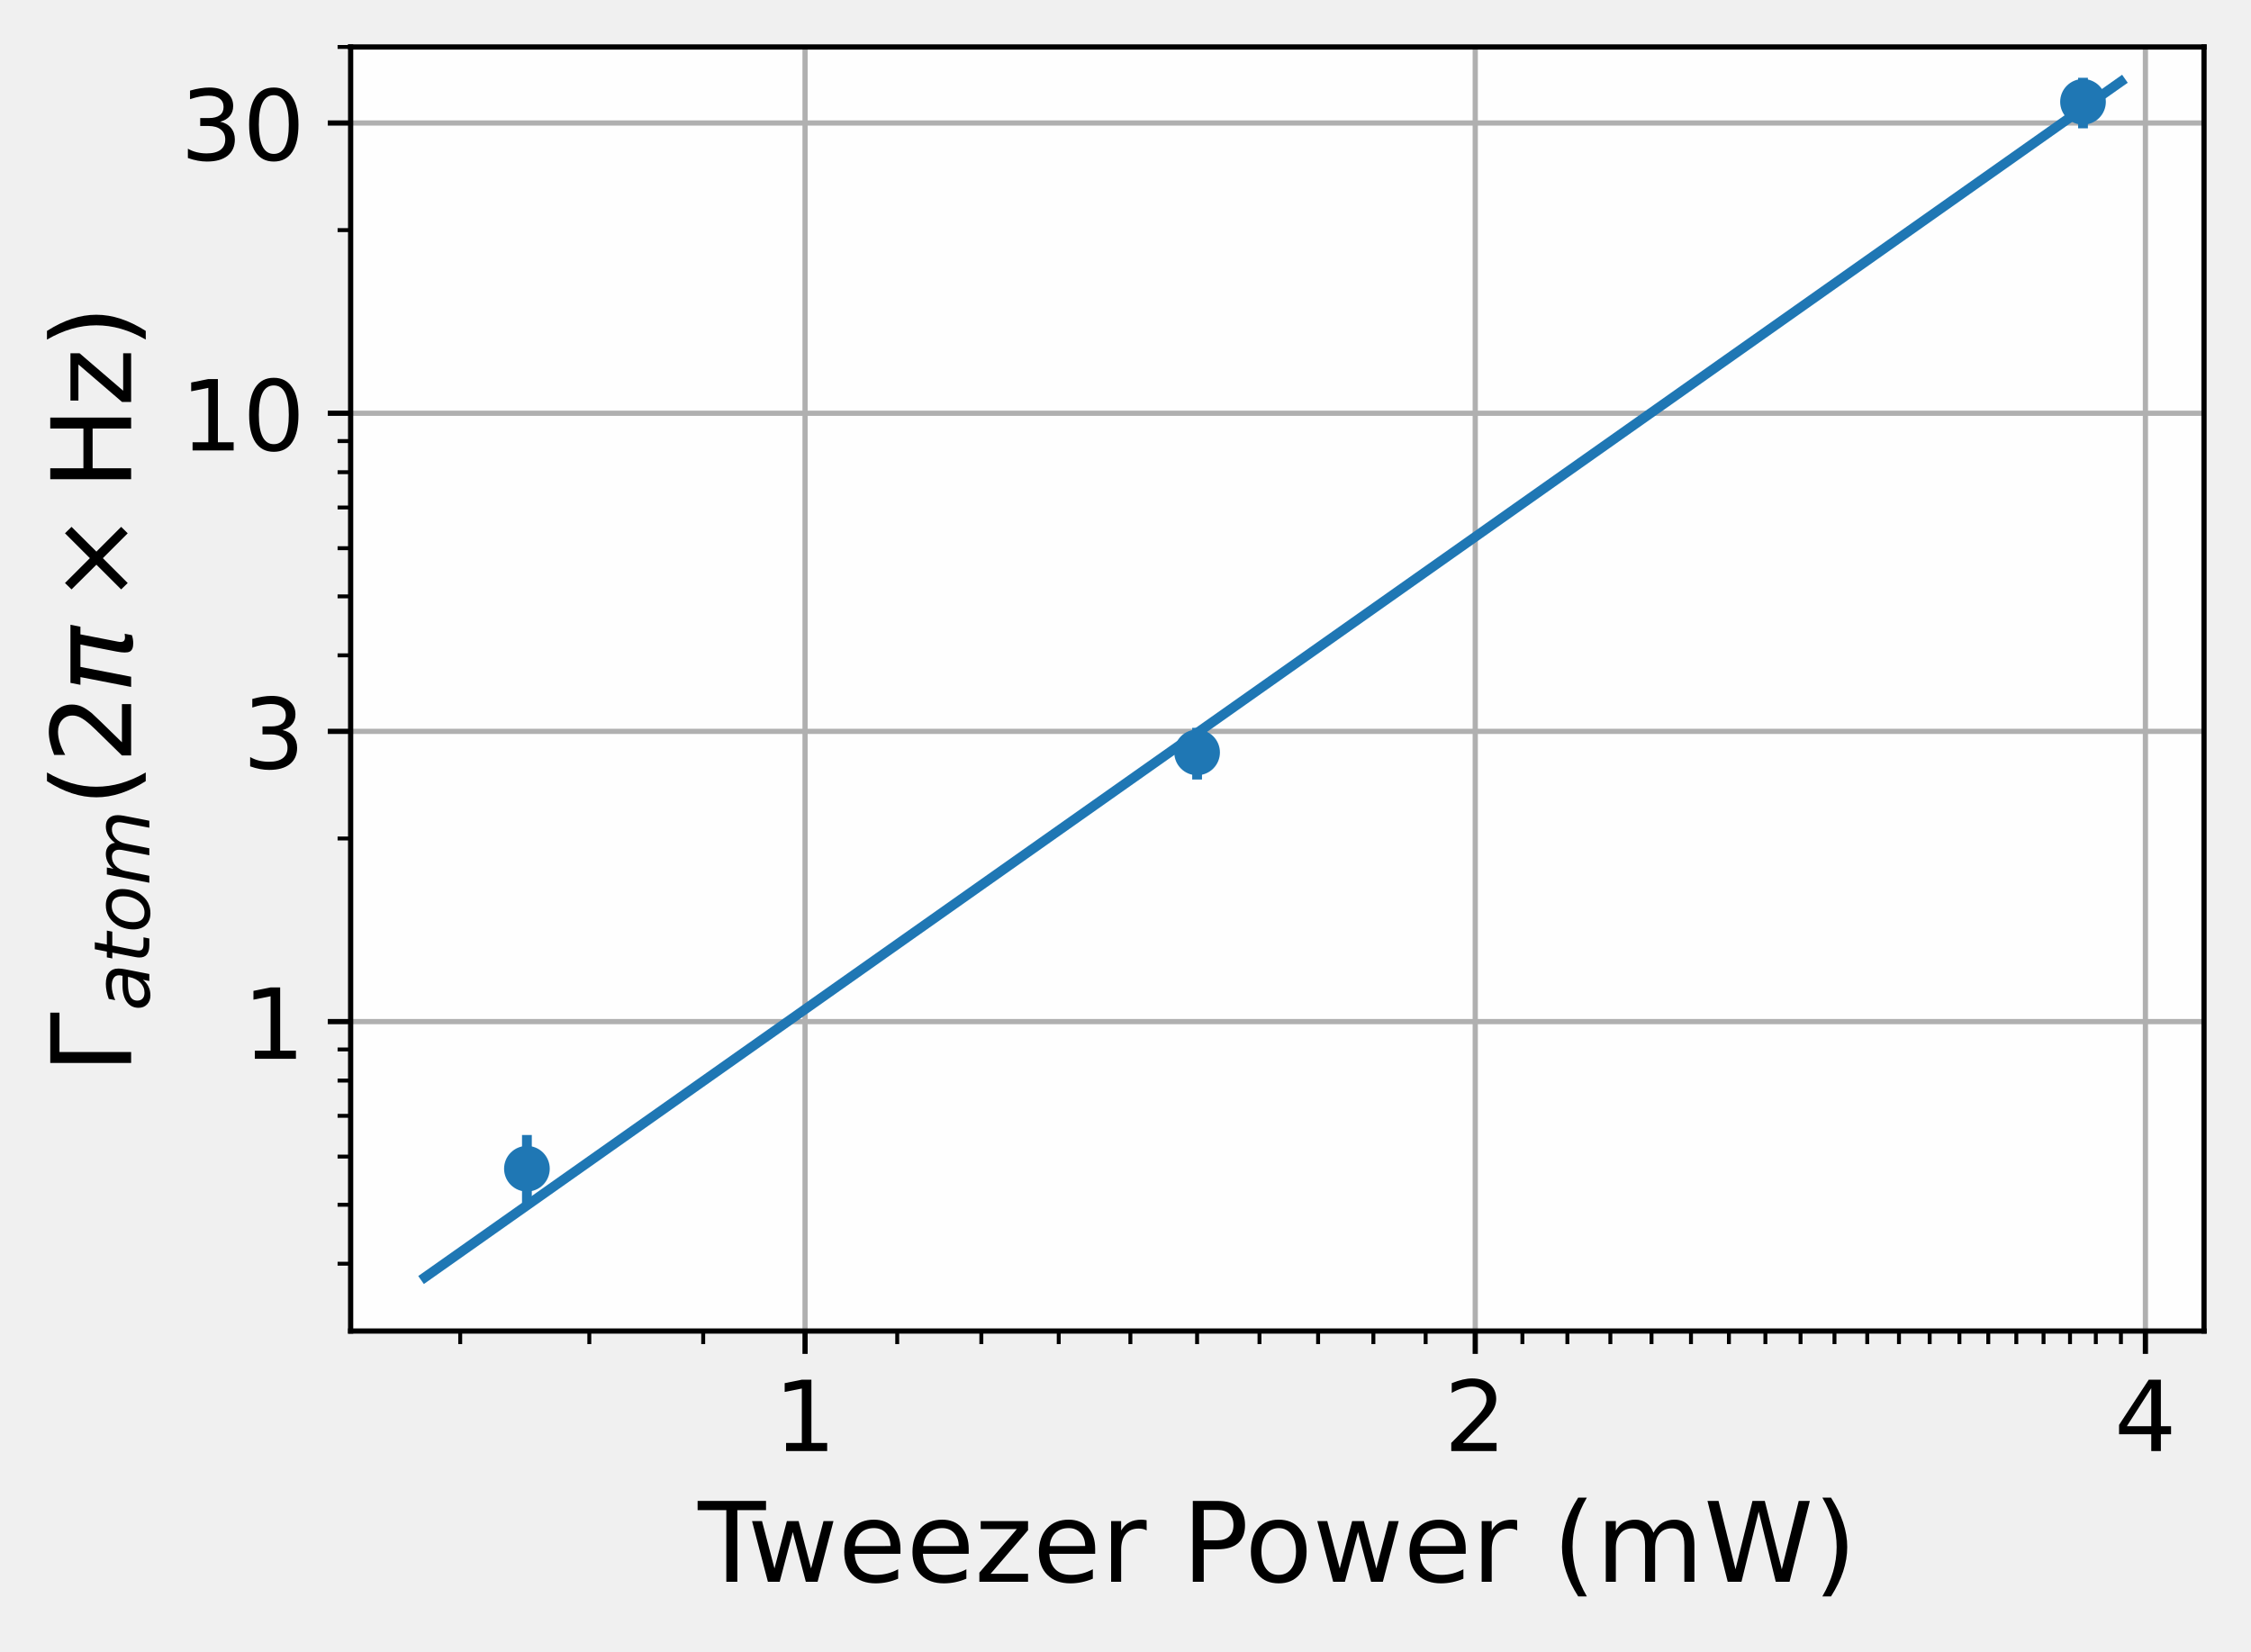
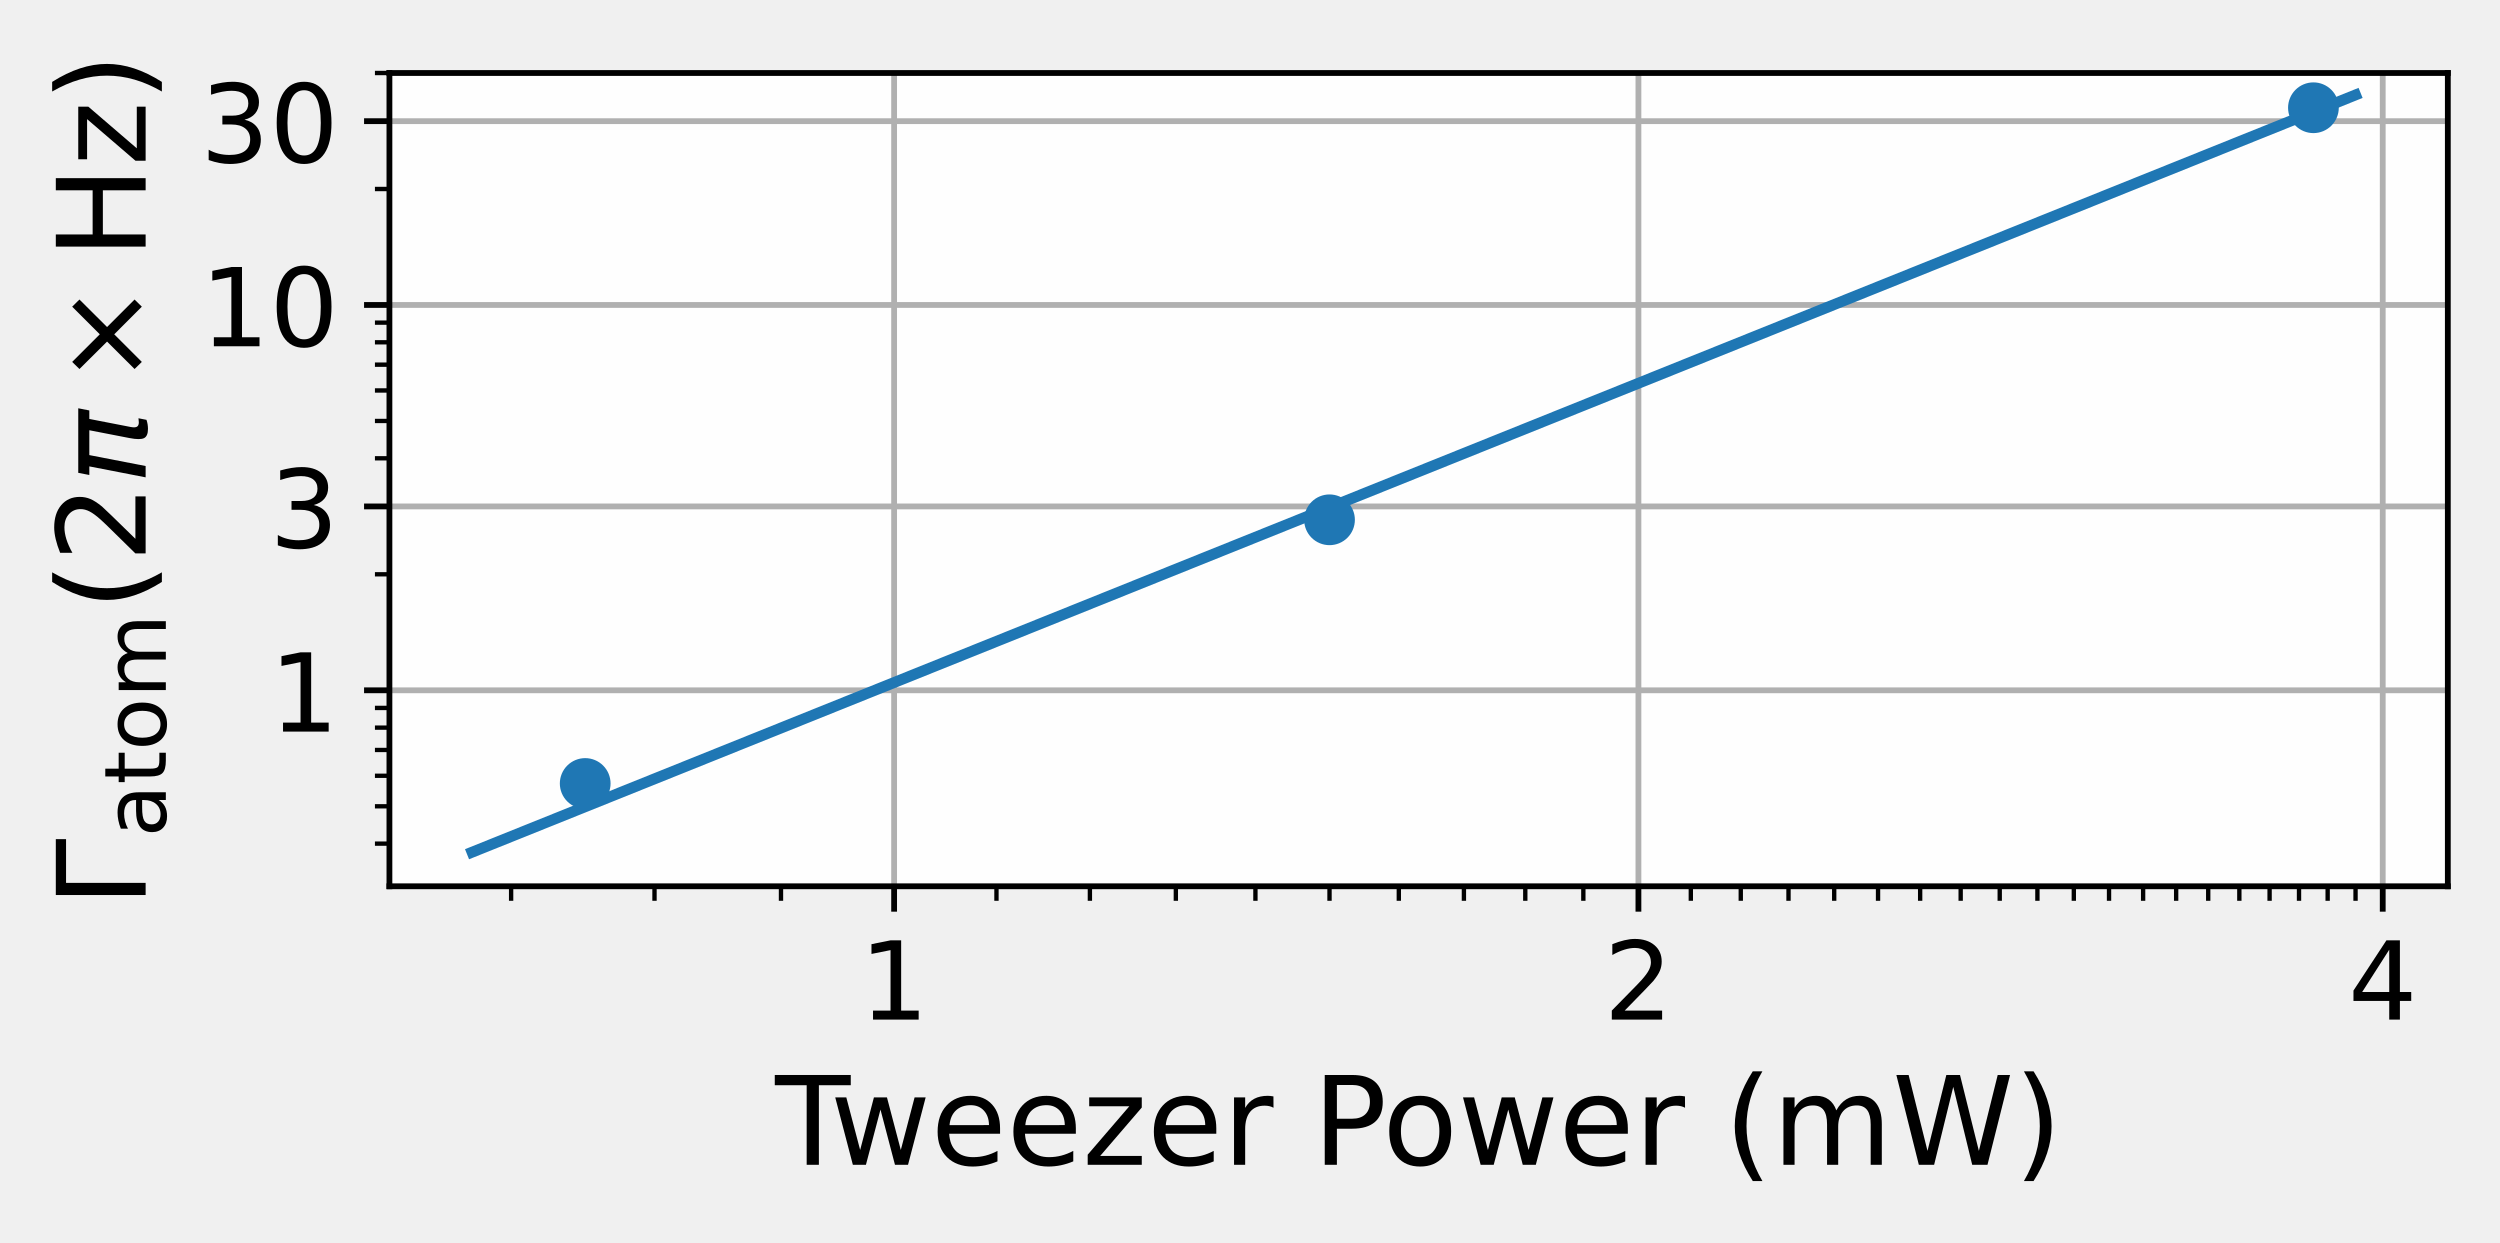
- <svg xmlns="http://www.w3.org/2000/svg" xmlns:xlink="http://www.w3.org/1999/xlink" height="253.199pt" version="1.1" viewBox="0 0 344.997 253.199" width="344.997pt">
+ <svg xmlns="http://www.w3.org/2000/svg" xmlns:xlink="http://www.w3.org/1999/xlink" height="171.476pt" version="1.1" viewBox="0 0 344.997 171.476" width="344.997pt">
  <defs>
    <style type="text/css">*{stroke-linecap:butt;stroke-linejoin:round;}</style>
  </defs>
  <g id="figure_1">
    <g id="patch_1">
-       <path d="M 0 253.199  L 344.997 253.199  L 344.997 0  L 0 0  z " style="fill:none;" />
+       <path d="M 0 171.476  L 344.997 171.476  L 344.997 0  L 0 0  z " style="fill:none;" />
    </g>
    <g id="axes_1">
      <g id="patch_2">
-         <path d="M 53.74 204.029  L 337.797 204.029  L 337.797 7.2  L 53.74 7.2  z " style="fill:none;" />
+         <path d="M 53.74 122.306  L 337.797 122.306  L 337.797 10.074  L 53.74 10.074  z " style="fill:none;" />
      </g>
      <g id="patch_3">
-         <path clip-path="url(#p68289425c7)" d="M 53.74 204.029  L 337.797 204.029  L 337.797 7.2  L 53.74 7.2  z " style="fill:#ffffff;opacity:0.9;" />
+         <path clip-path="url(#p24e7b69009)" d="M 53.74 122.306  L 337.797 122.306  L 337.797 10.074  L 53.74 10.074  z " style="fill:#ffffff;opacity:0.9;" />
      </g>
      <g id="matplotlib.axis_1">
        <g id="xtick_1">
          <g id="line2d_1">
-             <path clip-path="url(#p68289425c7)" d="M 123.387 204.029  L 123.387 7.2  " style="fill:none;stroke:#b0b0b0;stroke-linecap:square;stroke-width:0.8;" />
+             <path clip-path="url(#p24e7b69009)" d="M 123.387 122.306  L 123.387 10.074  " style="fill:none;stroke:#b0b0b0;stroke-linecap:square;stroke-width:0.8;" />
          </g>
          <g id="line2d_2">
            <defs>
              <path d="M 0 0  L 0 3.5  " id="m005f0a59be" style="stroke:#000000;stroke-width:0.8;" />
            </defs>
            <g>
-               <use style="stroke:#000000;stroke-width:0.8;" x="123.387" xlink:href="#m005f0a59be" y="204.029" />
+               <use style="stroke:#000000;stroke-width:0.8;" x="123.387" xlink:href="#m005f0a59be" y="122.306" />
            </g>
          </g>
          <g id="text_1">
-             <g transform="translate(118.6154 222.4265)scale(0.15 -0.15)">
+             <g transform="translate(118.6154 140.7038)scale(0.15 -0.15)">
              <defs>
                <path d="M 12.406 8.297  L 28.516 8.297  L 28.516 63.922  L 10.984 60.406  L 10.984 69.391  L 28.422 72.906  L 38.281 72.906  L 38.281 8.297  L 54.391 8.297  L 54.391 0  L 12.406 0  z " id="DejaVuSans-49" />
              </defs>
              <use xlink:href="#DejaVuSans-49" />
            </g>
          </g>
        </g>
        <g id="xtick_2">
          <g id="line2d_3">
-             <path clip-path="url(#p68289425c7)" d="M 226.101 204.029  L 226.101 7.2  " style="fill:none;stroke:#b0b0b0;stroke-linecap:square;stroke-width:0.8;" />
+             <path clip-path="url(#p24e7b69009)" d="M 226.101 122.306  L 226.101 10.074  " style="fill:none;stroke:#b0b0b0;stroke-linecap:square;stroke-width:0.8;" />
          </g>
          <g id="line2d_4">
            <g>
-               <use style="stroke:#000000;stroke-width:0.8;" x="226.101" xlink:href="#m005f0a59be" y="204.029" />
+               <use style="stroke:#000000;stroke-width:0.8;" x="226.101" xlink:href="#m005f0a59be" y="122.306" />
            </g>
          </g>
          <g id="text_2">
-             <g transform="translate(221.3287 222.4265)scale(0.15 -0.15)">
+             <g transform="translate(221.3287 140.7038)scale(0.15 -0.15)">
              <defs>
                <path d="M 19.188 8.297  L 53.609 8.297  L 53.609 0  L 7.328 0  L 7.328 8.297  Q 12.938 14.109 22.625 23.891  Q 32.328 33.688 34.812 36.531  Q 39.547 41.844 41.422 45.531  Q 43.312 49.219 43.312 52.781  Q 43.312 58.594 39.234 62.25  Q 35.156 65.922 28.609 65.922  Q 23.969 65.922 18.812 64.312  Q 13.672 62.703 7.812 59.422  L 7.812 69.391  Q 13.766 71.781 18.938 73  Q 24.125 74.219 28.422 74.219  Q 39.75 74.219 46.484 68.547  Q 53.219 62.891 53.219 53.422  Q 53.219 48.922 51.531 44.891  Q 49.859 40.875 45.406 35.406  Q 44.188 33.984 37.641 27.219  Q 31.109 20.453 19.188 8.297  z " id="DejaVuSans-50" />
              </defs>
              <use xlink:href="#DejaVuSans-50" />
            </g>
          </g>
        </g>
        <g id="xtick_3">
          <g id="line2d_5">
-             <path clip-path="url(#p68289425c7)" d="M 328.814 204.029  L 328.814 7.2  " style="fill:none;stroke:#b0b0b0;stroke-linecap:square;stroke-width:0.8;" />
+             <path clip-path="url(#p24e7b69009)" d="M 328.814 122.306  L 328.814 10.074  " style="fill:none;stroke:#b0b0b0;stroke-linecap:square;stroke-width:0.8;" />
          </g>
          <g id="line2d_6">
            <g>
-               <use style="stroke:#000000;stroke-width:0.8;" x="328.814" xlink:href="#m005f0a59be" y="204.029" />
+               <use style="stroke:#000000;stroke-width:0.8;" x="328.814" xlink:href="#m005f0a59be" y="122.306" />
            </g>
          </g>
          <g id="text_3">
-             <g transform="translate(324.042 222.4265)scale(0.15 -0.15)">
+             <g transform="translate(324.042 140.7038)scale(0.15 -0.15)">
              <defs>
                <path d="M 37.797 64.312  L 12.891 25.391  L 37.797 25.391  z M 35.203 72.906  L 47.609 72.906  L 47.609 25.391  L 58.016 25.391  L 58.016 17.188  L 47.609 17.188  L 47.609 0  L 37.797 0  L 37.797 17.188  L 4.891 17.188  L 4.891 26.703  z " id="DejaVuSans-52" />
              </defs>
              <use xlink:href="#DejaVuSans-52" />
            </g>
          </g>
        </g>
        <g id="xtick_4">
          <g id="line2d_7">
            <defs>
              <path d="M 0 0  L 0 2  " id="m6449f80ab4" style="stroke:#000000;stroke-width:0.6;" />
            </defs>
            <g>
-               <use style="stroke:#000000;stroke-width:0.6;" x="70.534" xlink:href="#m6449f80ab4" y="204.029" />
+               <use style="stroke:#000000;stroke-width:0.6;" x="70.534" xlink:href="#m6449f80ab4" y="122.306" />
            </g>
          </g>
        </g>
        <g id="xtick_5">
          <g id="line2d_8">
            <g>
-               <use style="stroke:#000000;stroke-width:0.6;" x="90.321" xlink:href="#m6449f80ab4" y="204.029" />
+               <use style="stroke:#000000;stroke-width:0.6;" x="90.321" xlink:href="#m6449f80ab4" y="122.306" />
            </g>
          </g>
        </g>
        <g id="xtick_6">
          <g id="line2d_9">
            <g>
-               <use style="stroke:#000000;stroke-width:0.6;" x="107.775" xlink:href="#m6449f80ab4" y="204.029" />
+               <use style="stroke:#000000;stroke-width:0.6;" x="107.775" xlink:href="#m6449f80ab4" y="122.306" />
            </g>
          </g>
        </g>
        <g id="xtick_7">
          <g id="line2d_10">
            <g>
-               <use style="stroke:#000000;stroke-width:0.6;" x="137.511" xlink:href="#m6449f80ab4" y="204.029" />
+               <use style="stroke:#000000;stroke-width:0.6;" x="137.511" xlink:href="#m6449f80ab4" y="122.306" />
            </g>
          </g>
        </g>
        <g id="xtick_8">
          <g id="line2d_11">
            <g>
-               <use style="stroke:#000000;stroke-width:0.6;" x="150.404" xlink:href="#m6449f80ab4" y="204.029" />
+               <use style="stroke:#000000;stroke-width:0.6;" x="150.404" xlink:href="#m6449f80ab4" y="122.306" />
            </g>
          </g>
        </g>
        <g id="xtick_9">
          <g id="line2d_12">
            <g>
-               <use style="stroke:#000000;stroke-width:0.6;" x="162.265" xlink:href="#m6449f80ab4" y="204.029" />
+               <use style="stroke:#000000;stroke-width:0.6;" x="162.265" xlink:href="#m6449f80ab4" y="122.306" />
            </g>
          </g>
        </g>
        <g id="xtick_10">
          <g id="line2d_13">
            <g>
-               <use style="stroke:#000000;stroke-width:0.6;" x="173.247" xlink:href="#m6449f80ab4" y="204.029" />
+               <use style="stroke:#000000;stroke-width:0.6;" x="173.247" xlink:href="#m6449f80ab4" y="122.306" />
            </g>
          </g>
        </g>
        <g id="xtick_11">
          <g id="line2d_14">
            <g>
-               <use style="stroke:#000000;stroke-width:0.6;" x="183.471" xlink:href="#m6449f80ab4" y="204.029" />
+               <use style="stroke:#000000;stroke-width:0.6;" x="183.471" xlink:href="#m6449f80ab4" y="122.306" />
            </g>
          </g>
        </g>
        <g id="xtick_12">
          <g id="line2d_15">
            <g>
-               <use style="stroke:#000000;stroke-width:0.6;" x="193.034" xlink:href="#m6449f80ab4" y="204.029" />
+               <use style="stroke:#000000;stroke-width:0.6;" x="193.034" xlink:href="#m6449f80ab4" y="122.306" />
            </g>
          </g>
        </g>
        <g id="xtick_13">
          <g id="line2d_16">
            <g>
-               <use style="stroke:#000000;stroke-width:0.6;" x="202.018" xlink:href="#m6449f80ab4" y="204.029" />
+               <use style="stroke:#000000;stroke-width:0.6;" x="202.018" xlink:href="#m6449f80ab4" y="122.306" />
            </g>
          </g>
        </g>
        <g id="xtick_14">
          <g id="line2d_17">
            <g>
-               <use style="stroke:#000000;stroke-width:0.6;" x="210.488" xlink:href="#m6449f80ab4" y="204.029" />
+               <use style="stroke:#000000;stroke-width:0.6;" x="210.488" xlink:href="#m6449f80ab4" y="122.306" />
            </g>
          </g>
        </g>
        <g id="xtick_15">
          <g id="line2d_18">
            <g>
-               <use style="stroke:#000000;stroke-width:0.6;" x="218.5" xlink:href="#m6449f80ab4" y="204.029" />
+               <use style="stroke:#000000;stroke-width:0.6;" x="218.5" xlink:href="#m6449f80ab4" y="122.306" />
            </g>
          </g>
        </g>
        <g id="xtick_16">
          <g id="line2d_19">
            <g>
-               <use style="stroke:#000000;stroke-width:0.6;" x="233.331" xlink:href="#m6449f80ab4" y="204.029" />
+               <use style="stroke:#000000;stroke-width:0.6;" x="233.331" xlink:href="#m6449f80ab4" y="122.306" />
            </g>
          </g>
        </g>
        <g id="xtick_17">
          <g id="line2d_20">
            <g>
-               <use style="stroke:#000000;stroke-width:0.6;" x="240.224" xlink:href="#m6449f80ab4" y="204.029" />
+               <use style="stroke:#000000;stroke-width:0.6;" x="240.224" xlink:href="#m6449f80ab4" y="122.306" />
            </g>
          </g>
        </g>
        <g id="xtick_18">
          <g id="line2d_21">
            <g>
-               <use style="stroke:#000000;stroke-width:0.6;" x="246.811" xlink:href="#m6449f80ab4" y="204.029" />
+               <use style="stroke:#000000;stroke-width:0.6;" x="246.811" xlink:href="#m6449f80ab4" y="122.306" />
            </g>
          </g>
        </g>
        <g id="xtick_19">
          <g id="line2d_22">
            <g>
-               <use style="stroke:#000000;stroke-width:0.6;" x="253.118" xlink:href="#m6449f80ab4" y="204.029" />
+               <use style="stroke:#000000;stroke-width:0.6;" x="253.118" xlink:href="#m6449f80ab4" y="122.306" />
            </g>
          </g>
        </g>
        <g id="xtick_20">
          <g id="line2d_23">
            <g>
-               <use style="stroke:#000000;stroke-width:0.6;" x="259.167" xlink:href="#m6449f80ab4" y="204.029" />
+               <use style="stroke:#000000;stroke-width:0.6;" x="259.167" xlink:href="#m6449f80ab4" y="122.306" />
            </g>
          </g>
        </g>
        <g id="xtick_21">
          <g id="line2d_24">
            <g>
-               <use style="stroke:#000000;stroke-width:0.6;" x="264.979" xlink:href="#m6449f80ab4" y="204.029" />
+               <use style="stroke:#000000;stroke-width:0.6;" x="264.979" xlink:href="#m6449f80ab4" y="122.306" />
            </g>
          </g>
        </g>
        <g id="xtick_22">
          <g id="line2d_25">
            <g>
-               <use style="stroke:#000000;stroke-width:0.6;" x="270.571" xlink:href="#m6449f80ab4" y="204.029" />
+               <use style="stroke:#000000;stroke-width:0.6;" x="270.571" xlink:href="#m6449f80ab4" y="122.306" />
            </g>
          </g>
        </g>
        <g id="xtick_23">
          <g id="line2d_26">
            <g>
-               <use style="stroke:#000000;stroke-width:0.6;" x="275.96" xlink:href="#m6449f80ab4" y="204.029" />
+               <use style="stroke:#000000;stroke-width:0.6;" x="275.96" xlink:href="#m6449f80ab4" y="122.306" />
            </g>
          </g>
        </g>
        <g id="xtick_24">
          <g id="line2d_27">
            <g>
-               <use style="stroke:#000000;stroke-width:0.6;" x="281.16" xlink:href="#m6449f80ab4" y="204.029" />
+               <use style="stroke:#000000;stroke-width:0.6;" x="281.16" xlink:href="#m6449f80ab4" y="122.306" />
            </g>
          </g>
        </g>
        <g id="xtick_25">
          <g id="line2d_28">
            <g>
-               <use style="stroke:#000000;stroke-width:0.6;" x="286.184" xlink:href="#m6449f80ab4" y="204.029" />
+               <use style="stroke:#000000;stroke-width:0.6;" x="286.184" xlink:href="#m6449f80ab4" y="122.306" />
            </g>
          </g>
        </g>
        <g id="xtick_26">
          <g id="line2d_29">
            <g>
-               <use style="stroke:#000000;stroke-width:0.6;" x="291.043" xlink:href="#m6449f80ab4" y="204.029" />
+               <use style="stroke:#000000;stroke-width:0.6;" x="291.043" xlink:href="#m6449f80ab4" y="122.306" />
            </g>
          </g>
        </g>
        <g id="xtick_27">
          <g id="line2d_30">
            <g>
-               <use style="stroke:#000000;stroke-width:0.6;" x="295.748" xlink:href="#m6449f80ab4" y="204.029" />
+               <use style="stroke:#000000;stroke-width:0.6;" x="295.748" xlink:href="#m6449f80ab4" y="122.306" />
            </g>
          </g>
        </g>
        <g id="xtick_28">
          <g id="line2d_31">
            <g>
-               <use style="stroke:#000000;stroke-width:0.6;" x="300.307" xlink:href="#m6449f80ab4" y="204.029" />
+               <use style="stroke:#000000;stroke-width:0.6;" x="300.307" xlink:href="#m6449f80ab4" y="122.306" />
            </g>
          </g>
        </g>
        <g id="xtick_29">
          <g id="line2d_32">
            <g>
-               <use style="stroke:#000000;stroke-width:0.6;" x="304.731" xlink:href="#m6449f80ab4" y="204.029" />
+               <use style="stroke:#000000;stroke-width:0.6;" x="304.731" xlink:href="#m6449f80ab4" y="122.306" />
            </g>
          </g>
        </g>
        <g id="xtick_30">
          <g id="line2d_33">
            <g>
-               <use style="stroke:#000000;stroke-width:0.6;" x="309.027" xlink:href="#m6449f80ab4" y="204.029" />
+               <use style="stroke:#000000;stroke-width:0.6;" x="309.027" xlink:href="#m6449f80ab4" y="122.306" />
            </g>
          </g>
        </g>
        <g id="xtick_31">
          <g id="line2d_34">
            <g>
-               <use style="stroke:#000000;stroke-width:0.6;" x="313.201" xlink:href="#m6449f80ab4" y="204.029" />
+               <use style="stroke:#000000;stroke-width:0.6;" x="313.201" xlink:href="#m6449f80ab4" y="122.306" />
            </g>
          </g>
        </g>
        <g id="xtick_32">
          <g id="line2d_35">
            <g>
-               <use style="stroke:#000000;stroke-width:0.6;" x="317.261" xlink:href="#m6449f80ab4" y="204.029" />
+               <use style="stroke:#000000;stroke-width:0.6;" x="317.261" xlink:href="#m6449f80ab4" y="122.306" />
            </g>
          </g>
        </g>
        <g id="xtick_33">
          <g id="line2d_36">
            <g>
-               <use style="stroke:#000000;stroke-width:0.6;" x="321.213" xlink:href="#m6449f80ab4" y="204.029" />
+               <use style="stroke:#000000;stroke-width:0.6;" x="321.213" xlink:href="#m6449f80ab4" y="122.306" />
            </g>
          </g>
        </g>
        <g id="xtick_34">
          <g id="line2d_37">
            <g>
-               <use style="stroke:#000000;stroke-width:0.6;" x="325.062" xlink:href="#m6449f80ab4" y="204.029" />
+               <use style="stroke:#000000;stroke-width:0.6;" x="325.062" xlink:href="#m6449f80ab4" y="122.306" />
            </g>
          </g>
        </g>
        <g id="text_4">
-           <g transform="translate(106.9691 242.4634)scale(0.17 -0.17)">
+           <g transform="translate(106.9691 160.7406)scale(0.17 -0.17)">
            <defs>
              <path d="M -0.297 72.906  L 61.375 72.906  L 61.375 64.594  L 35.5 64.594  L 35.5 0  L 25.594 0  L 25.594 64.594  L -0.297 64.594  z " id="DejaVuSans-84" />
              <path d="M 4.203 54.688  L 13.188 54.688  L 24.422 12.016  L 35.594 54.688  L 46.188 54.688  L 57.422 12.016  L 68.609 54.688  L 77.594 54.688  L 63.281 0  L 52.688 0  L 40.922 44.828  L 29.109 0  L 18.5 0  z " id="DejaVuSans-119" />
              <path d="M 56.203 29.594  L 56.203 25.203  L 14.891 25.203  Q 15.484 15.922 20.484 11.062  Q 25.484 6.203 34.422 6.203  Q 39.594 6.203 44.453 7.469  Q 49.312 8.734 54.109 11.281  L 54.109 2.781  Q 49.266 0.734 44.188 -0.344  Q 39.109 -1.422 33.891 -1.422  Q 20.797 -1.422 13.156 6.188  Q 5.516 13.812 5.516 26.812  Q 5.516 40.234 12.766 48.109  Q 20.016 56 32.328 56  Q 43.359 56 49.781 48.891  Q 56.203 41.797 56.203 29.594  z M 47.219 32.234  Q 47.125 39.594 43.094 43.984  Q 39.062 48.391 32.422 48.391  Q 24.906 48.391 20.391 44.141  Q 15.875 39.891 15.188 32.172  z " id="DejaVuSans-101" />
              <path d="M 5.516 54.688  L 48.188 54.688  L 48.188 46.484  L 14.406 7.172  L 48.188 7.172  L 48.188 0  L 4.297 0  L 4.297 8.203  L 38.094 47.516  L 5.516 47.516  z " id="DejaVuSans-122" />
              <path d="M 41.109 46.297  Q 39.594 47.172 37.812 47.578  Q 36.031 48 33.891 48  Q 26.266 48 22.188 43.047  Q 18.109 38.094 18.109 28.812  L 18.109 0  L 9.078 0  L 9.078 54.688  L 18.109 54.688  L 18.109 46.188  Q 20.953 51.172 25.484 53.578  Q 30.031 56 36.531 56  Q 37.453 56 38.578 55.875  Q 39.703 55.766 41.062 55.516  z " id="DejaVuSans-114" />
              <path id="DejaVuSans-32" />
              <path d="M 19.672 64.797  L 19.672 37.406  L 32.078 37.406  Q 38.969 37.406 42.719 40.969  Q 46.484 44.531 46.484 51.125  Q 46.484 57.672 42.719 61.234  Q 38.969 64.797 32.078 64.797  z M 9.812 72.906  L 32.078 72.906  Q 44.344 72.906 50.609 67.359  Q 56.891 61.812 56.891 51.125  Q 56.891 40.328 50.609 34.812  Q 44.344 29.297 32.078 29.297  L 19.672 29.297  L 19.672 0  L 9.812 0  z " id="DejaVuSans-80" />
              <path d="M 30.609 48.391  Q 23.391 48.391 19.188 42.75  Q 14.984 37.109 14.984 27.297  Q 14.984 17.484 19.156 11.844  Q 23.344 6.203 30.609 6.203  Q 37.797 6.203 41.984 11.859  Q 46.188 17.531 46.188 27.297  Q 46.188 37.016 41.984 42.703  Q 37.797 48.391 30.609 48.391  z M 30.609 56  Q 42.328 56 49.016 48.375  Q 55.719 40.766 55.719 27.297  Q 55.719 13.875 49.016 6.219  Q 42.328 -1.422 30.609 -1.422  Q 18.844 -1.422 12.172 6.219  Q 5.516 13.875 5.516 27.297  Q 5.516 40.766 12.172 48.375  Q 18.844 56 30.609 56  z " id="DejaVuSans-111" />
              <path d="M 31 75.875  Q 24.469 64.656 21.281 53.656  Q 18.109 42.672 18.109 31.391  Q 18.109 20.125 21.312 9.062  Q 24.516 -2 31 -13.188  L 23.188 -13.188  Q 15.875 -1.703 12.234 9.375  Q 8.594 20.453 8.594 31.391  Q 8.594 42.281 12.203 53.312  Q 15.828 64.359 23.188 75.875  z " id="DejaVuSans-40" />
              <path d="M 52 44.188  Q 55.375 50.25 60.062 53.125  Q 64.75 56 71.094 56  Q 79.641 56 84.281 50.016  Q 88.922 44.047 88.922 33.016  L 88.922 0  L 79.891 0  L 79.891 32.719  Q 79.891 40.578 77.094 44.375  Q 74.312 48.188 68.609 48.188  Q 61.625 48.188 57.562 43.547  Q 53.516 38.922 53.516 30.906  L 53.516 0  L 44.484 0  L 44.484 32.719  Q 44.484 40.625 41.703 44.406  Q 38.922 48.188 33.109 48.188  Q 26.219 48.188 22.156 43.531  Q 18.109 38.875 18.109 30.906  L 18.109 0  L 9.078 0  L 9.078 54.688  L 18.109 54.688  L 18.109 46.188  Q 21.188 51.219 25.484 53.609  Q 29.781 56 35.688 56  Q 41.656 56 45.828 52.969  Q 50 49.953 52 44.188  z " id="DejaVuSans-109" />
              <path d="M 3.328 72.906  L 13.281 72.906  L 28.609 11.281  L 43.891 72.906  L 54.984 72.906  L 70.312 11.281  L 85.594 72.906  L 95.609 72.906  L 77.297 0  L 64.891 0  L 49.516 63.281  L 33.984 0  L 21.578 0  z " id="DejaVuSans-87" />
              <path d="M 8.016 75.875  L 15.828 75.875  Q 23.141 64.359 26.781 53.312  Q 30.422 42.281 30.422 31.391  Q 30.422 20.453 26.781 9.375  Q 23.141 -1.703 15.828 -13.188  L 8.016 -13.188  Q 14.5 -2 17.703 9.062  Q 20.906 20.125 20.906 31.391  Q 20.906 42.672 17.703 53.656  Q 14.5 64.656 8.016 75.875  z " id="DejaVuSans-41" />
            </defs>
            <use xlink:href="#DejaVuSans-84" />
            <use x="44.584" xlink:href="#DejaVuSans-119" />
            <use x="126.371" xlink:href="#DejaVuSans-101" />
            <use x="187.895" xlink:href="#DejaVuSans-101" />
            <use x="249.418" xlink:href="#DejaVuSans-122" />
            <use x="301.908" xlink:href="#DejaVuSans-101" />
            <use x="363.432" xlink:href="#DejaVuSans-114" />
            <use x="404.545" xlink:href="#DejaVuSans-32" />
            <use x="436.332" xlink:href="#DejaVuSans-80" />
            <use x="493.01" xlink:href="#DejaVuSans-111" />
            <use x="554.191" xlink:href="#DejaVuSans-119" />
            <use x="635.979" xlink:href="#DejaVuSans-101" />
            <use x="697.502" xlink:href="#DejaVuSans-114" />
            <use x="738.615" xlink:href="#DejaVuSans-32" />
            <use x="770.402" xlink:href="#DejaVuSans-40" />
            <use x="809.416" xlink:href="#DejaVuSans-109" />
            <use x="906.828" xlink:href="#DejaVuSans-87" />
            <use x="1005.705" xlink:href="#DejaVuSans-41" />
          </g>
        </g>
      </g>
      <g id="matplotlib.axis_2">
        <g id="ytick_1">
          <g id="line2d_38">
-             <path clip-path="url(#p68289425c7)" d="M 53.74 156.597  L 337.797 156.597  " style="fill:none;stroke:#b0b0b0;stroke-linecap:square;stroke-width:0.8;" />
+             <path clip-path="url(#p24e7b69009)" d="M 53.74 95.26  L 337.797 95.26  " style="fill:none;stroke:#b0b0b0;stroke-linecap:square;stroke-width:0.8;" />
          </g>
          <g id="line2d_39">
            <defs>
              <path d="M 0 0  L -3.5 0  " id="mc3ce260a5b" style="stroke:#000000;stroke-width:0.8;" />
            </defs>
            <g>
-               <use style="stroke:#000000;stroke-width:0.8;" x="53.74" xlink:href="#mc3ce260a5b" y="156.597" />
+               <use style="stroke:#000000;stroke-width:0.8;" x="53.74" xlink:href="#mc3ce260a5b" y="95.26" />
            </g>
          </g>
          <g id="text_5">
-             <g transform="translate(37.19656 162.2957)scale(0.15 -0.15)">
+             <g transform="translate(37.19656 100.9591)scale(0.15 -0.15)">
              <use xlink:href="#DejaVuSans-49" />
            </g>
          </g>
        </g>
        <g id="ytick_2">
          <g id="line2d_40">
-             <path clip-path="url(#p68289425c7)" d="M 53.74 112.104  L 337.797 112.104  " style="fill:none;stroke:#b0b0b0;stroke-linecap:square;stroke-width:0.8;" />
+             <path clip-path="url(#p24e7b69009)" d="M 53.74 69.89  L 337.797 69.89  " style="fill:none;stroke:#b0b0b0;stroke-linecap:square;stroke-width:0.8;" />
          </g>
          <g id="line2d_41">
            <g>
-               <use style="stroke:#000000;stroke-width:0.8;" x="53.74" xlink:href="#mc3ce260a5b" y="112.104" />
+               <use style="stroke:#000000;stroke-width:0.8;" x="53.74" xlink:href="#mc3ce260a5b" y="69.89" />
            </g>
          </g>
          <g id="text_6">
-             <g transform="translate(37.19656 117.8027)scale(0.15 -0.15)">
+             <g transform="translate(37.19656 75.58912)scale(0.15 -0.15)">
              <defs>
                <path d="M 40.578 39.312  Q 47.656 37.797 51.625 33  Q 55.609 28.219 55.609 21.188  Q 55.609 10.406 48.188 4.484  Q 40.766 -1.422 27.094 -1.422  Q 22.516 -1.422 17.656 -0.516  Q 12.797 0.391 7.625 2.203  L 7.625 11.719  Q 11.719 9.328 16.594 8.109  Q 21.484 6.891 26.812 6.891  Q 36.078 6.891 40.938 10.547  Q 45.797 14.203 45.797 21.188  Q 45.797 27.641 41.281 31.266  Q 36.766 34.906 28.719 34.906  L 20.219 34.906  L 20.219 43.016  L 29.109 43.016  Q 36.375 43.016 40.234 45.922  Q 44.094 48.828 44.094 54.297  Q 44.094 59.906 40.109 62.906  Q 36.141 65.922 28.719 65.922  Q 24.656 65.922 20.016 65.031  Q 15.375 64.156 9.812 62.312  L 9.812 71.094  Q 15.438 72.656 20.344 73.438  Q 25.25 74.219 29.594 74.219  Q 40.828 74.219 47.359 69.109  Q 53.906 64.016 53.906 55.328  Q 53.906 49.266 50.438 45.094  Q 46.969 40.922 40.578 39.312  z " id="DejaVuSans-51" />
              </defs>
              <use xlink:href="#DejaVuSans-51" />
            </g>
          </g>
        </g>
        <g id="ytick_3">
          <g id="line2d_42">
-             <path clip-path="url(#p68289425c7)" d="M 53.74 63.344  L 337.797 63.344  " style="fill:none;stroke:#b0b0b0;stroke-linecap:square;stroke-width:0.8;" />
+             <path clip-path="url(#p24e7b69009)" d="M 53.74 42.087  L 337.797 42.087  " style="fill:none;stroke:#b0b0b0;stroke-linecap:square;stroke-width:0.8;" />
          </g>
          <g id="line2d_43">
            <g>
-               <use style="stroke:#000000;stroke-width:0.8;" x="53.74" xlink:href="#mc3ce260a5b" y="63.344" />
+               <use style="stroke:#000000;stroke-width:0.8;" x="53.74" xlink:href="#mc3ce260a5b" y="42.087" />
            </g>
          </g>
          <g id="text_7">
-             <g transform="translate(27.65281 69.0427)scale(0.15 -0.15)">
+             <g transform="translate(27.65281 47.78607)scale(0.15 -0.15)">
              <defs>
                <path d="M 31.781 66.406  Q 24.172 66.406 20.328 58.906  Q 16.5 51.422 16.5 36.375  Q 16.5 21.391 20.328 13.891  Q 24.172 6.391 31.781 6.391  Q 39.453 6.391 43.281 13.891  Q 47.125 21.391 47.125 36.375  Q 47.125 51.422 43.281 58.906  Q 39.453 66.406 31.781 66.406  z M 31.781 74.219  Q 44.047 74.219 50.516 64.516  Q 56.984 54.828 56.984 36.375  Q 56.984 17.969 50.516 8.266  Q 44.047 -1.422 31.781 -1.422  Q 19.531 -1.422 13.062 8.266  Q 6.594 17.969 6.594 36.375  Q 6.594 54.828 13.062 64.516  Q 19.531 74.219 31.781 74.219  z " id="DejaVuSans-48" />
              </defs>
              <use xlink:href="#DejaVuSans-49" />
              <use x="63.623" xlink:href="#DejaVuSans-48" />
            </g>
          </g>
        </g>
        <g id="ytick_4">
          <g id="line2d_44">
-             <path clip-path="url(#p68289425c7)" d="M 53.74 18.851  L 337.797 18.851  " style="fill:none;stroke:#b0b0b0;stroke-linecap:square;stroke-width:0.8;" />
+             <path clip-path="url(#p24e7b69009)" d="M 53.74 16.717  L 337.797 16.717  " style="fill:none;stroke:#b0b0b0;stroke-linecap:square;stroke-width:0.8;" />
          </g>
          <g id="line2d_45">
            <g>
-               <use style="stroke:#000000;stroke-width:0.8;" x="53.74" xlink:href="#mc3ce260a5b" y="18.851" />
+               <use style="stroke:#000000;stroke-width:0.8;" x="53.74" xlink:href="#mc3ce260a5b" y="16.717" />
            </g>
          </g>
          <g id="text_8">
-             <g transform="translate(27.65281 24.54973)scale(0.15 -0.15)">
+             <g transform="translate(27.65281 22.4161)scale(0.15 -0.15)">
              <use xlink:href="#DejaVuSans-51" />
              <use x="63.623" xlink:href="#DejaVuSans-48" />
            </g>
          </g>
        </g>
        <g id="ytick_5">
          <g id="line2d_46">
            <defs>
              <path d="M 0 0  L -2 0  " id="md0f4fded07" style="stroke:#000000;stroke-width:0.6;" />
            </defs>
            <g>
-               <use style="stroke:#000000;stroke-width:0.6;" x="53.74" xlink:href="#md0f4fded07" y="193.706" />
+               <use style="stroke:#000000;stroke-width:0.6;" x="53.74" xlink:href="#md0f4fded07" y="116.42" />
            </g>
          </g>
        </g>
        <g id="ytick_6">
          <g id="line2d_47">
            <g>
-               <use style="stroke:#000000;stroke-width:0.6;" x="53.74" xlink:href="#md0f4fded07" y="184.669" />
+               <use style="stroke:#000000;stroke-width:0.6;" x="53.74" xlink:href="#md0f4fded07" y="111.267" />
            </g>
          </g>
        </g>
        <g id="ytick_7">
          <g id="line2d_48">
            <g>
-               <use style="stroke:#000000;stroke-width:0.6;" x="53.74" xlink:href="#md0f4fded07" y="177.285" />
+               <use style="stroke:#000000;stroke-width:0.6;" x="53.74" xlink:href="#md0f4fded07" y="107.057" />
            </g>
          </g>
        </g>
        <g id="ytick_8">
          <g id="line2d_49">
            <g>
-               <use style="stroke:#000000;stroke-width:0.6;" x="53.74" xlink:href="#md0f4fded07" y="171.042" />
+               <use style="stroke:#000000;stroke-width:0.6;" x="53.74" xlink:href="#md0f4fded07" y="103.497" />
            </g>
          </g>
        </g>
        <g id="ytick_9">
          <g id="line2d_50">
            <g>
-               <use style="stroke:#000000;stroke-width:0.6;" x="53.74" xlink:href="#md0f4fded07" y="165.634" />
+               <use style="stroke:#000000;stroke-width:0.6;" x="53.74" xlink:href="#md0f4fded07" y="100.413" />
            </g>
          </g>
        </g>
        <g id="ytick_10">
          <g id="line2d_51">
            <g>
-               <use style="stroke:#000000;stroke-width:0.6;" x="53.74" xlink:href="#md0f4fded07" y="160.864" />
+               <use style="stroke:#000000;stroke-width:0.6;" x="53.74" xlink:href="#md0f4fded07" y="97.693" />
            </g>
          </g>
        </g>
        <g id="ytick_11">
          <g id="line2d_52">
            <g>
-               <use style="stroke:#000000;stroke-width:0.6;" x="53.74" xlink:href="#md0f4fded07" y="128.525" />
+               <use style="stroke:#000000;stroke-width:0.6;" x="53.74" xlink:href="#md0f4fded07" y="79.254" />
            </g>
          </g>
        </g>
        <g id="ytick_12">
          <g id="line2d_53">
            <g>
-               <use style="stroke:#000000;stroke-width:0.6;" x="53.74" xlink:href="#md0f4fded07" y="100.453" />
+               <use style="stroke:#000000;stroke-width:0.6;" x="53.74" xlink:href="#md0f4fded07" y="63.247" />
            </g>
          </g>
        </g>
        <g id="ytick_13">
          <g id="line2d_54">
            <g>
-               <use style="stroke:#000000;stroke-width:0.6;" x="53.74" xlink:href="#md0f4fded07" y="91.416" />
+               <use style="stroke:#000000;stroke-width:0.6;" x="53.74" xlink:href="#md0f4fded07" y="58.094" />
            </g>
          </g>
        </g>
        <g id="ytick_14">
          <g id="line2d_55">
            <g>
-               <use style="stroke:#000000;stroke-width:0.6;" x="53.74" xlink:href="#md0f4fded07" y="84.032" />
+               <use style="stroke:#000000;stroke-width:0.6;" x="53.74" xlink:href="#md0f4fded07" y="53.884" />
            </g>
          </g>
        </g>
        <g id="ytick_15">
          <g id="line2d_56">
            <g>
-               <use style="stroke:#000000;stroke-width:0.6;" x="53.74" xlink:href="#md0f4fded07" y="77.789" />
+               <use style="stroke:#000000;stroke-width:0.6;" x="53.74" xlink:href="#md0f4fded07" y="50.324" />
            </g>
          </g>
        </g>
        <g id="ytick_16">
          <g id="line2d_57">
            <g>
-               <use style="stroke:#000000;stroke-width:0.6;" x="53.74" xlink:href="#md0f4fded07" y="72.381" />
+               <use style="stroke:#000000;stroke-width:0.6;" x="53.74" xlink:href="#md0f4fded07" y="47.24" />
            </g>
          </g>
        </g>
        <g id="ytick_17">
          <g id="line2d_58">
            <g>
-               <use style="stroke:#000000;stroke-width:0.6;" x="53.74" xlink:href="#md0f4fded07" y="67.611" />
+               <use style="stroke:#000000;stroke-width:0.6;" x="53.74" xlink:href="#md0f4fded07" y="44.52" />
            </g>
          </g>
        </g>
        <g id="ytick_18">
          <g id="line2d_59">
            <g>
-               <use style="stroke:#000000;stroke-width:0.6;" x="53.74" xlink:href="#md0f4fded07" y="35.272" />
+               <use style="stroke:#000000;stroke-width:0.6;" x="53.74" xlink:href="#md0f4fded07" y="26.081" />
            </g>
          </g>
        </g>
        <g id="ytick_19">
          <g id="line2d_60">
            <g>
-               <use style="stroke:#000000;stroke-width:0.6;" x="53.74" xlink:href="#md0f4fded07" y="7.2" />
+               <use style="stroke:#000000;stroke-width:0.6;" x="53.74" xlink:href="#md0f4fded07" y="10.074" />
            </g>
          </g>
        </g>
        <g id="text_9">
-           <g transform="translate(20.11734 164.6044)rotate(-90)scale(0.17 -0.17)">
+           <g transform="translate(20.11734 125.18)rotate(-90)scale(0.17 -0.17)">
            <defs>
              <path d="M 9.812 0  L 9.812 72.906  L 55.172 72.906  L 55.172 64.594  L 19.672 64.594  L 19.672 0  z " id="DejaVuSans-915" />
-               <path d="M 53.719 31.203  L 47.609 0  L 38.625 0  L 40.281 8.297  Q 36.328 3.422 31.266 1  Q 26.219 -1.422 20.016 -1.422  Q 13.031 -1.422 8.562 2.844  Q 4.109 7.125 4.109 13.812  Q 4.109 23.391 11.75 28.953  Q 19.391 34.516 32.812 34.516  L 45.312 34.516  L 45.797 36.922  Q 45.906 37.312 45.953 37.766  Q 46 38.234 46 39.203  Q 46 43.562 42.453 45.969  Q 38.922 48.391 32.516 48.391  Q 28.125 48.391 23.5 47.266  Q 18.891 46.141 14.016 43.891  L 15.578 52.203  Q 20.656 54.109 25.516 55.047  Q 30.375 56 34.906 56  Q 44.578 56 49.625 51.797  Q 54.688 47.609 54.688 39.594  Q 54.688 37.984 54.438 35.812  Q 54.203 33.641 53.719 31.203  z M 44 27.484  L 35.016 27.484  Q 23.969 27.484 18.672 24.531  Q 13.375 21.578 13.375 15.375  Q 13.375 11.078 16.078 8.641  Q 18.797 6.203 23.578 6.203  Q 30.906 6.203 36.375 11.453  Q 41.844 16.703 43.609 25.484  z " id="DejaVuSans-Oblique-97" />
-               <path d="M 42.281 54.688  L 40.922 47.703  L 23 47.703  L 17.188 18.016  Q 16.891 16.359 16.75 15.234  Q 16.609 14.109 16.609 13.484  Q 16.609 10.359 18.484 8.938  Q 20.359 7.516 24.516 7.516  L 33.594 7.516  L 32.078 0  L 23.484 0  Q 15.484 0 11.547 3.125  Q 7.625 6.25 7.625 12.594  Q 7.625 13.719 7.766 15.062  Q 7.906 16.406 8.203 18.016  L 14.016 47.703  L 6.391 47.703  L 7.812 54.688  L 15.281 54.688  L 18.312 70.219  L 27.297 70.219  L 24.312 54.688  z " id="DejaVuSans-Oblique-116" />
-               <path d="M 25.391 -1.422  Q 15.766 -1.422 10.172 4.516  Q 4.594 10.453 4.594 20.703  Q 4.594 26.656 6.516 32.828  Q 8.453 39.016 11.531 43.219  Q 16.359 49.75 22.312 52.875  Q 28.266 56 35.797 56  Q 45.125 56 50.859 50.188  Q 56.594 44.391 56.594 35.016  Q 56.594 28.516 54.688 22.062  Q 52.781 15.625 49.703 11.375  Q 44.922 4.828 38.969 1.703  Q 33.016 -1.422 25.391 -1.422  z M 13.922 21  Q 13.922 13.578 17.016 9.891  Q 20.125 6.203 26.422 6.203  Q 35.453 6.203 41.375 14.078  Q 47.312 21.969 47.312 34.078  Q 47.312 41.156 44.141 44.766  Q 40.969 48.391 34.812 48.391  Q 29.734 48.391 25.781 46.016  Q 21.828 43.656 18.703 38.812  Q 16.406 35.203 15.156 30.562  Q 13.922 25.922 13.922 21  z " id="DejaVuSans-Oblique-111" />
-               <path d="M 89.797 33.016  L 83.406 0  L 74.422 0  L 80.719 32.719  Q 81.109 34.812 81.297 36.328  Q 81.5 37.844 81.5 38.922  Q 81.5 43.312 79.047 45.75  Q 76.609 48.188 72.219 48.188  Q 65.672 48.188 60.547 43.281  Q 55.422 38.375 53.906 30.516  L 47.906 0  L 38.922 0  L 45.312 32.719  Q 45.703 34.516 45.891 36.047  Q 46.094 37.594 46.094 38.812  Q 46.094 43.266 43.656 45.719  Q 41.219 48.188 36.922 48.188  Q 30.281 48.188 25.141 43.281  Q 20.016 38.375 18.5 30.516  L 12.5 0  L 3.516 0  L 14.203 54.688  L 23.188 54.688  L 21.484 46.188  Q 25.141 50.984 30.047 53.484  Q 34.969 56 40.578 56  Q 46.531 56 50.359 52.875  Q 54.203 49.75 54.984 44.188  Q 59.078 49.953 64.469 52.969  Q 69.875 56 75.875 56  Q 82.906 56 86.734 51.953  Q 90.578 47.906 90.578 40.484  Q 90.578 38.875 90.375 36.938  Q 90.188 35.016 89.797 33.016  z " id="DejaVuSans-Oblique-109" />
+               <path d="M 34.281 27.484  Q 23.391 27.484 19.188 25  Q 14.984 22.516 14.984 16.5  Q 14.984 11.719 18.141 8.906  Q 21.297 6.109 26.703 6.109  Q 34.188 6.109 38.703 11.406  Q 43.219 16.703 43.219 25.484  L 43.219 27.484  z M 52.203 31.203  L 52.203 0  L 43.219 0  L 43.219 8.297  Q 40.141 3.328 35.547 0.953  Q 30.953 -1.422 24.312 -1.422  Q 15.922 -1.422 10.953 3.297  Q 6 8.016 6 15.922  Q 6 25.141 12.172 29.828  Q 18.359 34.516 30.609 34.516  L 43.219 34.516  L 43.219 35.406  Q 43.219 41.609 39.141 45  Q 35.062 48.391 27.688 48.391  Q 23 48.391 18.547 47.266  Q 14.109 46.141 10.016 43.891  L 10.016 52.203  Q 14.938 54.109 19.578 55.047  Q 24.219 56 28.609 56  Q 40.484 56 46.344 49.844  Q 52.203 43.703 52.203 31.203  z " id="DejaVuSans-97" />
+               <path d="M 18.312 70.219  L 18.312 54.688  L 36.812 54.688  L 36.812 47.703  L 18.312 47.703  L 18.312 18.016  Q 18.312 11.328 20.141 9.422  Q 21.969 7.516 27.594 7.516  L 36.812 7.516  L 36.812 0  L 27.594 0  Q 17.188 0 13.234 3.875  Q 9.281 7.766 9.281 18.016  L 9.281 47.703  L 2.688 47.703  L 2.688 54.688  L 9.281 54.688  L 9.281 70.219  z " id="DejaVuSans-116" />
              <path d="M 9.125 54.688  L 61.531 54.688  L 59.766 45.703  L 52.875 45.703  L 46.344 12.109  Q 45.656 8.594 46.578 7.031  Q 47.469 5.516 50.141 5.516  Q 50.875 5.516 51.953 5.672  Q 53.078 5.766 53.422 5.812  L 52.156 -0.688  Q 50.344 -1.312 48.484 -1.609  Q 46.578 -1.906 44.781 -1.906  Q 38.922 -1.906 37.312 1.266  Q 35.688 4.5 37.359 13.094  L 43.703 45.703  L 23.531 45.703  L 14.656 0  L 5.469 0  L 14.359 45.703  L 7.375 45.703  z " id="DejaVuSans-Oblique-960" />
              <path d="M 70.125 53.719  L 47.797 31.297  L 70.125 8.984  L 64.312 3.078  L 41.891 25.484  L 19.484 3.078  L 13.719 8.984  L 35.984 31.297  L 13.719 53.719  L 19.484 59.625  L 41.891 37.203  L 64.312 59.625  z " id="DejaVuSans-215" />
              <path d="M 9.812 72.906  L 19.672 72.906  L 19.672 43.016  L 55.516 43.016  L 55.516 72.906  L 65.375 72.906  L 65.375 0  L 55.516 0  L 55.516 34.719  L 19.672 34.719  L 19.672 0  L 9.812 0  z " id="DejaVuSans-72" />
            </defs>
            <use transform="translate(0 0.125)" xlink:href="#DejaVuSans-915" />
-             <use transform="translate(56.66992 -16.28125)scale(0.7)" xlink:href="#DejaVuSans-Oblique-97" />
-             <use transform="translate(99.56543 -16.28125)scale(0.7)" xlink:href="#DejaVuSans-Oblique-116" />
-             <use transform="translate(127.0117 -16.28125)scale(0.7)" xlink:href="#DejaVuSans-Oblique-111" />
-             <use transform="translate(169.8389 -16.28125)scale(0.7)" xlink:href="#DejaVuSans-Oblique-109" />
+             <use transform="translate(56.66992 -16.28125)scale(0.7)" xlink:href="#DejaVuSans-97" />
+             <use transform="translate(99.56543 -16.28125)scale(0.7)" xlink:href="#DejaVuSans-116" />
+             <use transform="translate(127.0117 -16.28125)scale(0.7)" xlink:href="#DejaVuSans-111" />
+             <use transform="translate(169.8389 -16.28125)scale(0.7)" xlink:href="#DejaVuSans-109" />
            <use transform="translate(240.7617 0.125)" xlink:href="#DejaVuSans-40" />
            <use transform="translate(279.7754 0.125)" xlink:href="#DejaVuSans-50" />
            <use transform="translate(343.3984 0.125)" xlink:href="#DejaVuSans-Oblique-960" />
            <use transform="translate(423.0859 0.125)" xlink:href="#DejaVuSans-215" />
            <use transform="translate(526.3574 0.125)" xlink:href="#DejaVuSans-72" />
            <use transform="translate(601.5527 0.125)" xlink:href="#DejaVuSans-122" />
            <use transform="translate(654.043 0.125)" xlink:href="#DejaVuSans-41" />
          </g>
        </g>
      </g>
      <g id="LineCollection_1">
-         <path clip-path="url(#p68289425c7)" d="M 319.25 19.669  L 319.25 11.92  " style="fill:none;stroke:#1f77b4;stroke-width:1.5;" />
-         <path clip-path="url(#p68289425c7)" d="M 183.471 119.488  L 183.471 111.567  " style="fill:none;stroke:#1f77b4;stroke-width:1.5;" />
-         <path clip-path="url(#p68289425c7)" d="M 80.757 185.076  L 80.757 173.981  " style="fill:none;stroke:#1f77b4;stroke-width:1.5;" />
+         <path clip-path="url(#p24e7b69009)" d="M 319.25 17.184  L 319.25 12.765  " style="fill:none;stroke:#1f77b4;stroke-width:1.5;" />
+         <path clip-path="url(#p24e7b69009)" d="M 183.471 74.101  L 183.471 69.584  " style="fill:none;stroke:#1f77b4;stroke-width:1.5;" />
+         <path clip-path="url(#p24e7b69009)" d="M 80.757 111.499  L 80.757 105.173  " style="fill:none;stroke:#1f77b4;stroke-width:1.5;" />
      </g>
      <g id="line2d_61">
-         <path clip-path="url(#p68289425c7)" d="M 65.145 195.778  L 325.062 12.504  L 325.062 12.504  " style="fill:none;stroke:#1f77b4;stroke-linecap:square;stroke-width:1.5;" />
+         <path clip-path="url(#p24e7b69009)" d="M 65.145 117.602  L 325.062 13.098  L 325.062 13.098  " style="fill:none;stroke:#1f77b4;stroke-linecap:square;stroke-width:1.5;" />
      </g>
      <g id="line2d_62">
        <defs>
          <path d="M 0 3  C 0.796 3 1.559 2.684 2.121 2.121  C 2.684 1.559 3 0.796 3 0  C 3 -0.796 2.684 -1.559 2.121 -2.121  C 1.559 -2.684 0.796 -3 0 -3  C -0.796 -3 -1.559 -2.684 -2.121 -2.121  C -2.684 -1.559 -3 -0.796 -3 0  C -3 0.796 -2.684 1.559 -2.121 2.121  C -1.559 2.684 -0.796 3 0 3  z " id="mcb2457e3ba" style="stroke:#1f77b4;" />
        </defs>
-         <g clip-path="url(#p68289425c7)">
-           <use style="fill:#1f77b4;stroke:#1f77b4;" x="319.25" xlink:href="#mcb2457e3ba" y="15.609" />
-           <use style="fill:#1f77b4;stroke:#1f77b4;" x="183.471" xlink:href="#mcb2457e3ba" y="115.334" />
-           <use style="fill:#1f77b4;stroke:#1f77b4;" x="80.757" xlink:href="#mcb2457e3ba" y="179.15" />
+         <g clip-path="url(#p24e7b69009)">
+           <use style="fill:#1f77b4;stroke:#1f77b4;" x="319.25" xlink:href="#mcb2457e3ba" y="14.869" />
+           <use style="fill:#1f77b4;stroke:#1f77b4;" x="183.471" xlink:href="#mcb2457e3ba" y="71.732" />
+           <use style="fill:#1f77b4;stroke:#1f77b4;" x="80.757" xlink:href="#mcb2457e3ba" y="108.12" />
        </g>
      </g>
      <g id="patch_4">
-         <path d="M 53.74 204.029  L 53.74 7.2  " style="fill:none;stroke:#000000;stroke-linecap:square;stroke-linejoin:miter;stroke-width:0.8;" />
+         <path d="M 53.74 122.306  L 53.74 10.074  " style="fill:none;stroke:#000000;stroke-linecap:square;stroke-linejoin:miter;stroke-width:0.8;" />
      </g>
      <g id="patch_5">
-         <path d="M 337.797 204.029  L 337.797 7.2  " style="fill:none;stroke:#000000;stroke-linecap:square;stroke-linejoin:miter;stroke-width:0.8;" />
+         <path d="M 337.797 122.306  L 337.797 10.074  " style="fill:none;stroke:#000000;stroke-linecap:square;stroke-linejoin:miter;stroke-width:0.8;" />
      </g>
      <g id="patch_6">
-         <path d="M 53.74 204.029  L 337.797 204.029  " style="fill:none;stroke:#000000;stroke-linecap:square;stroke-linejoin:miter;stroke-width:0.8;" />
+         <path d="M 53.74 122.306  L 337.797 122.306  " style="fill:none;stroke:#000000;stroke-linecap:square;stroke-linejoin:miter;stroke-width:0.8;" />
      </g>
      <g id="patch_7">
-         <path d="M 53.74 7.2  L 337.797 7.2  " style="fill:none;stroke:#000000;stroke-linecap:square;stroke-linejoin:miter;stroke-width:0.8;" />
+         <path d="M 53.74 10.074  L 337.797 10.074  " style="fill:none;stroke:#000000;stroke-linecap:square;stroke-linejoin:miter;stroke-width:0.8;" />
      </g>
    </g>
  </g>
  <defs>
-     <clipPath id="p68289425c7">
-       <rect height="196.829" width="284.057" x="53.74" y="7.2" />
+     <clipPath id="p24e7b69009">
+       <rect height="112.232" width="284.057" x="53.74" y="10.074" />
    </clipPath>
  </defs>
</svg>
